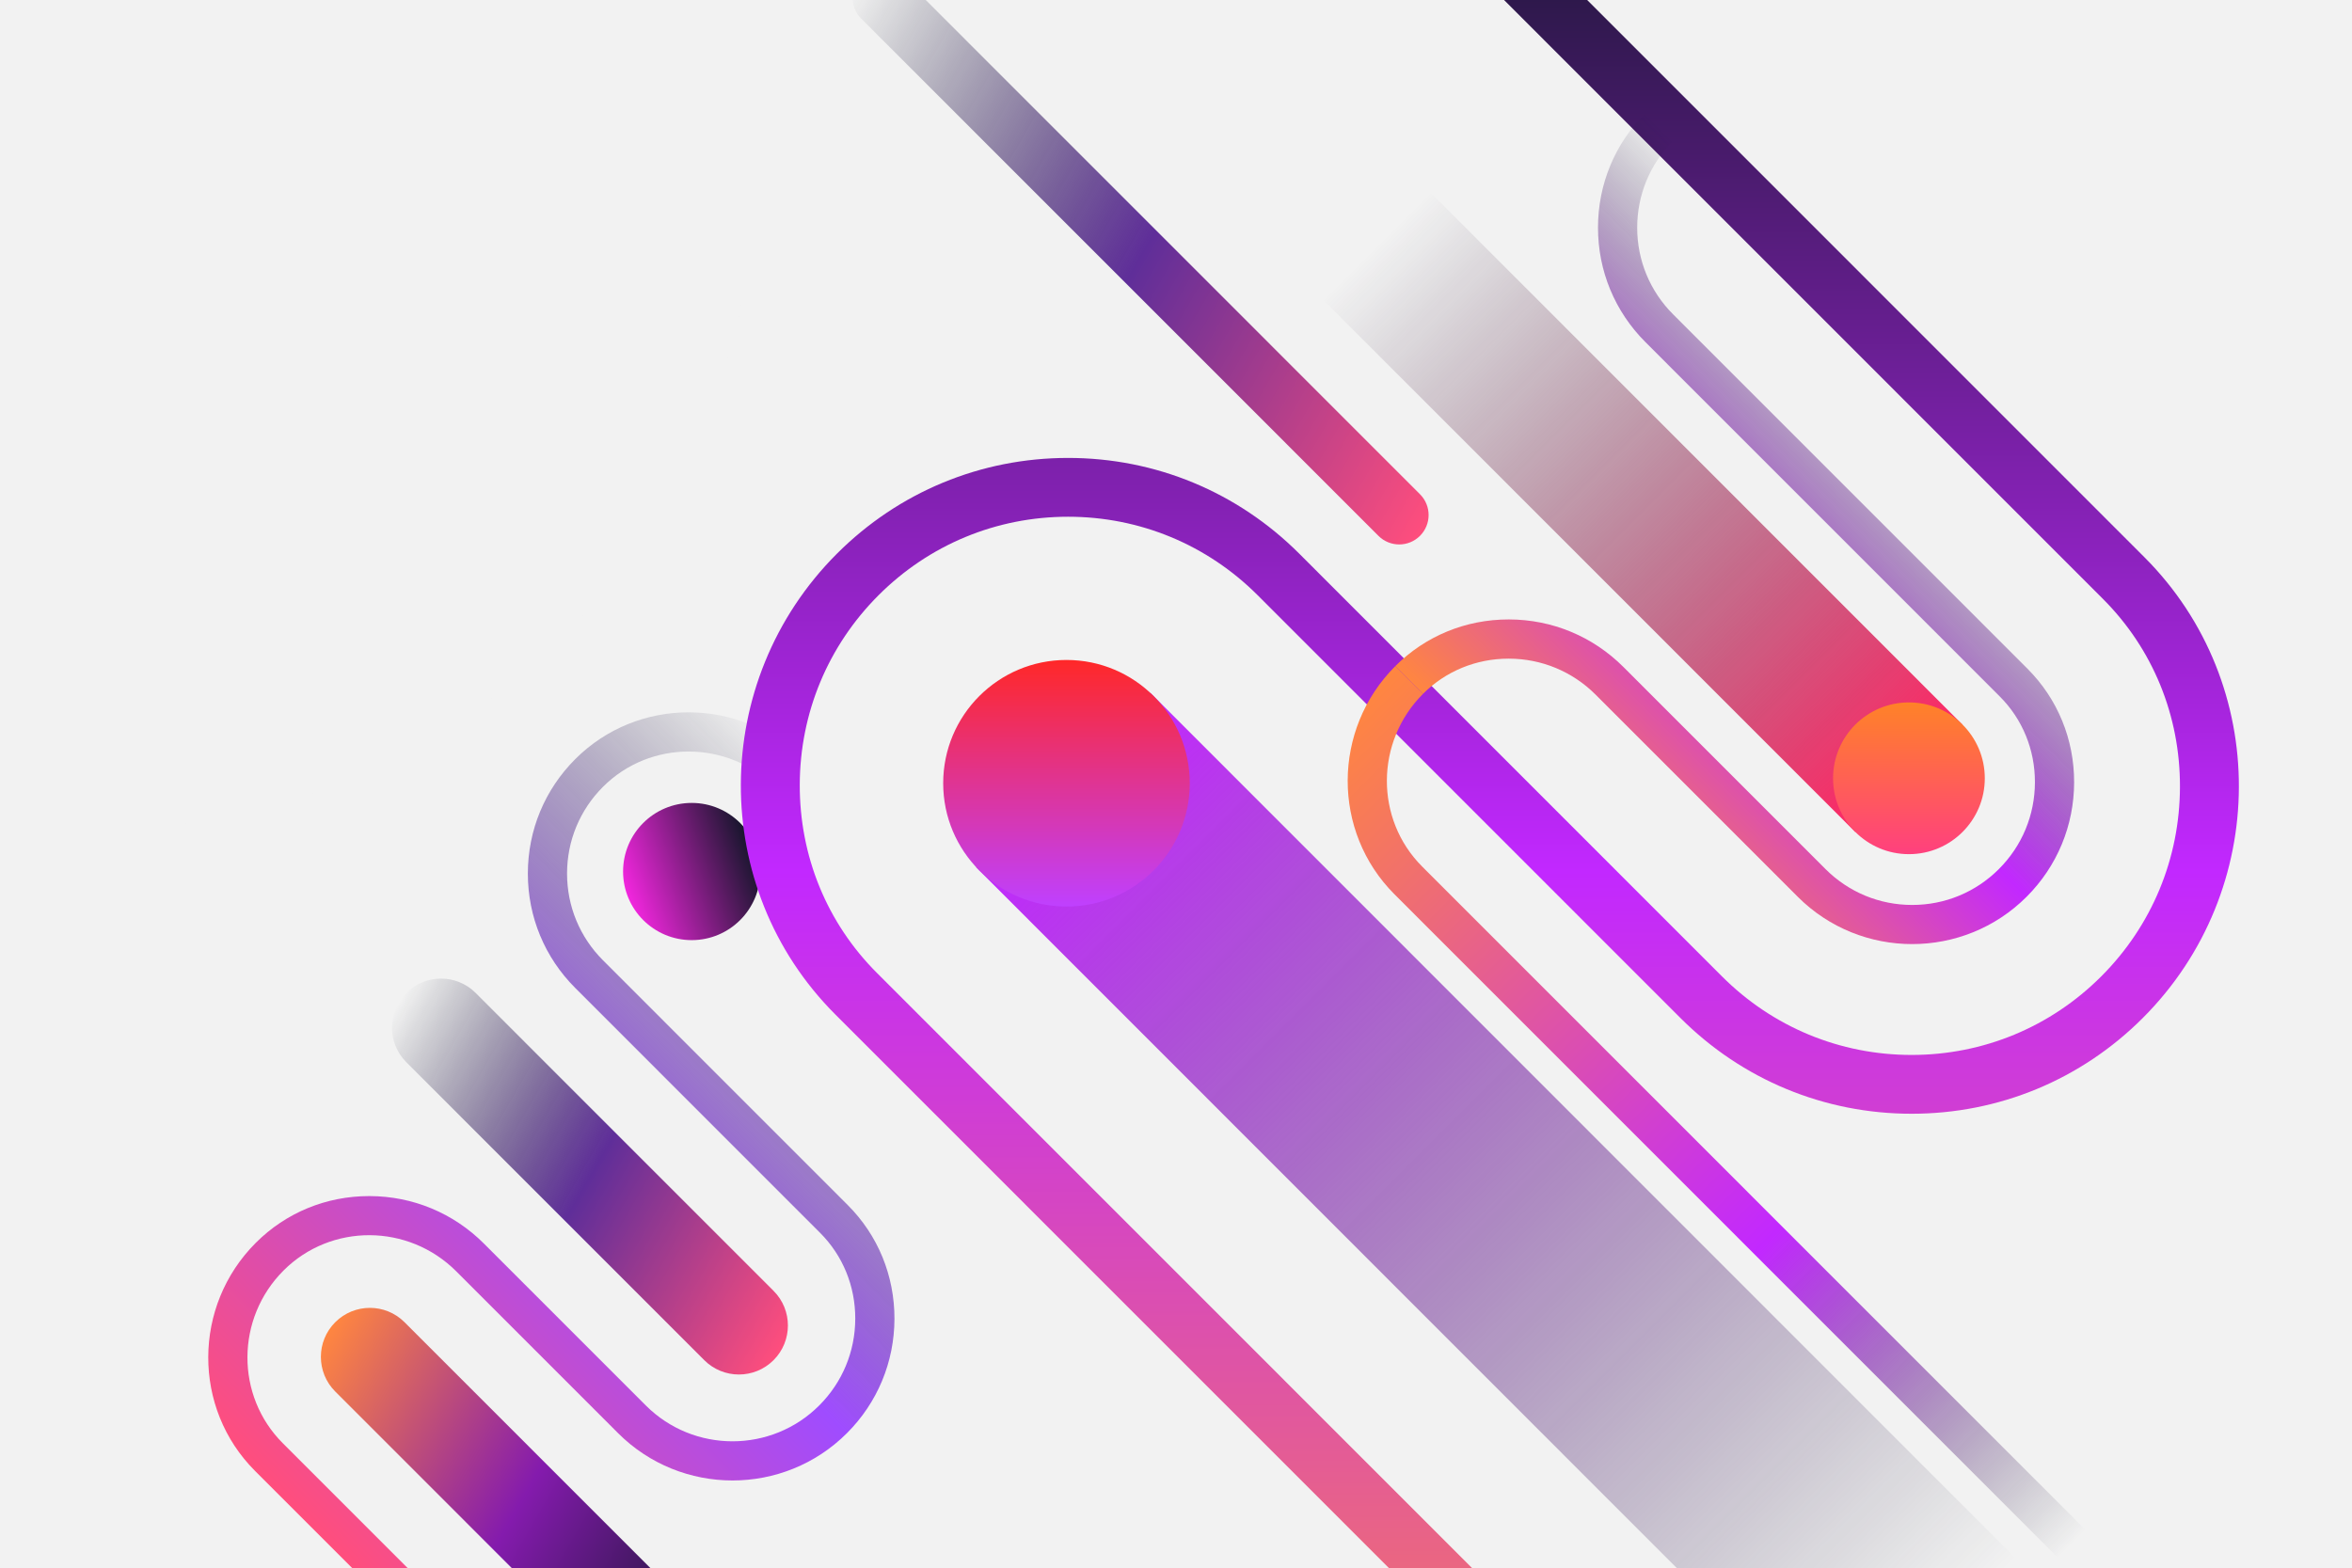
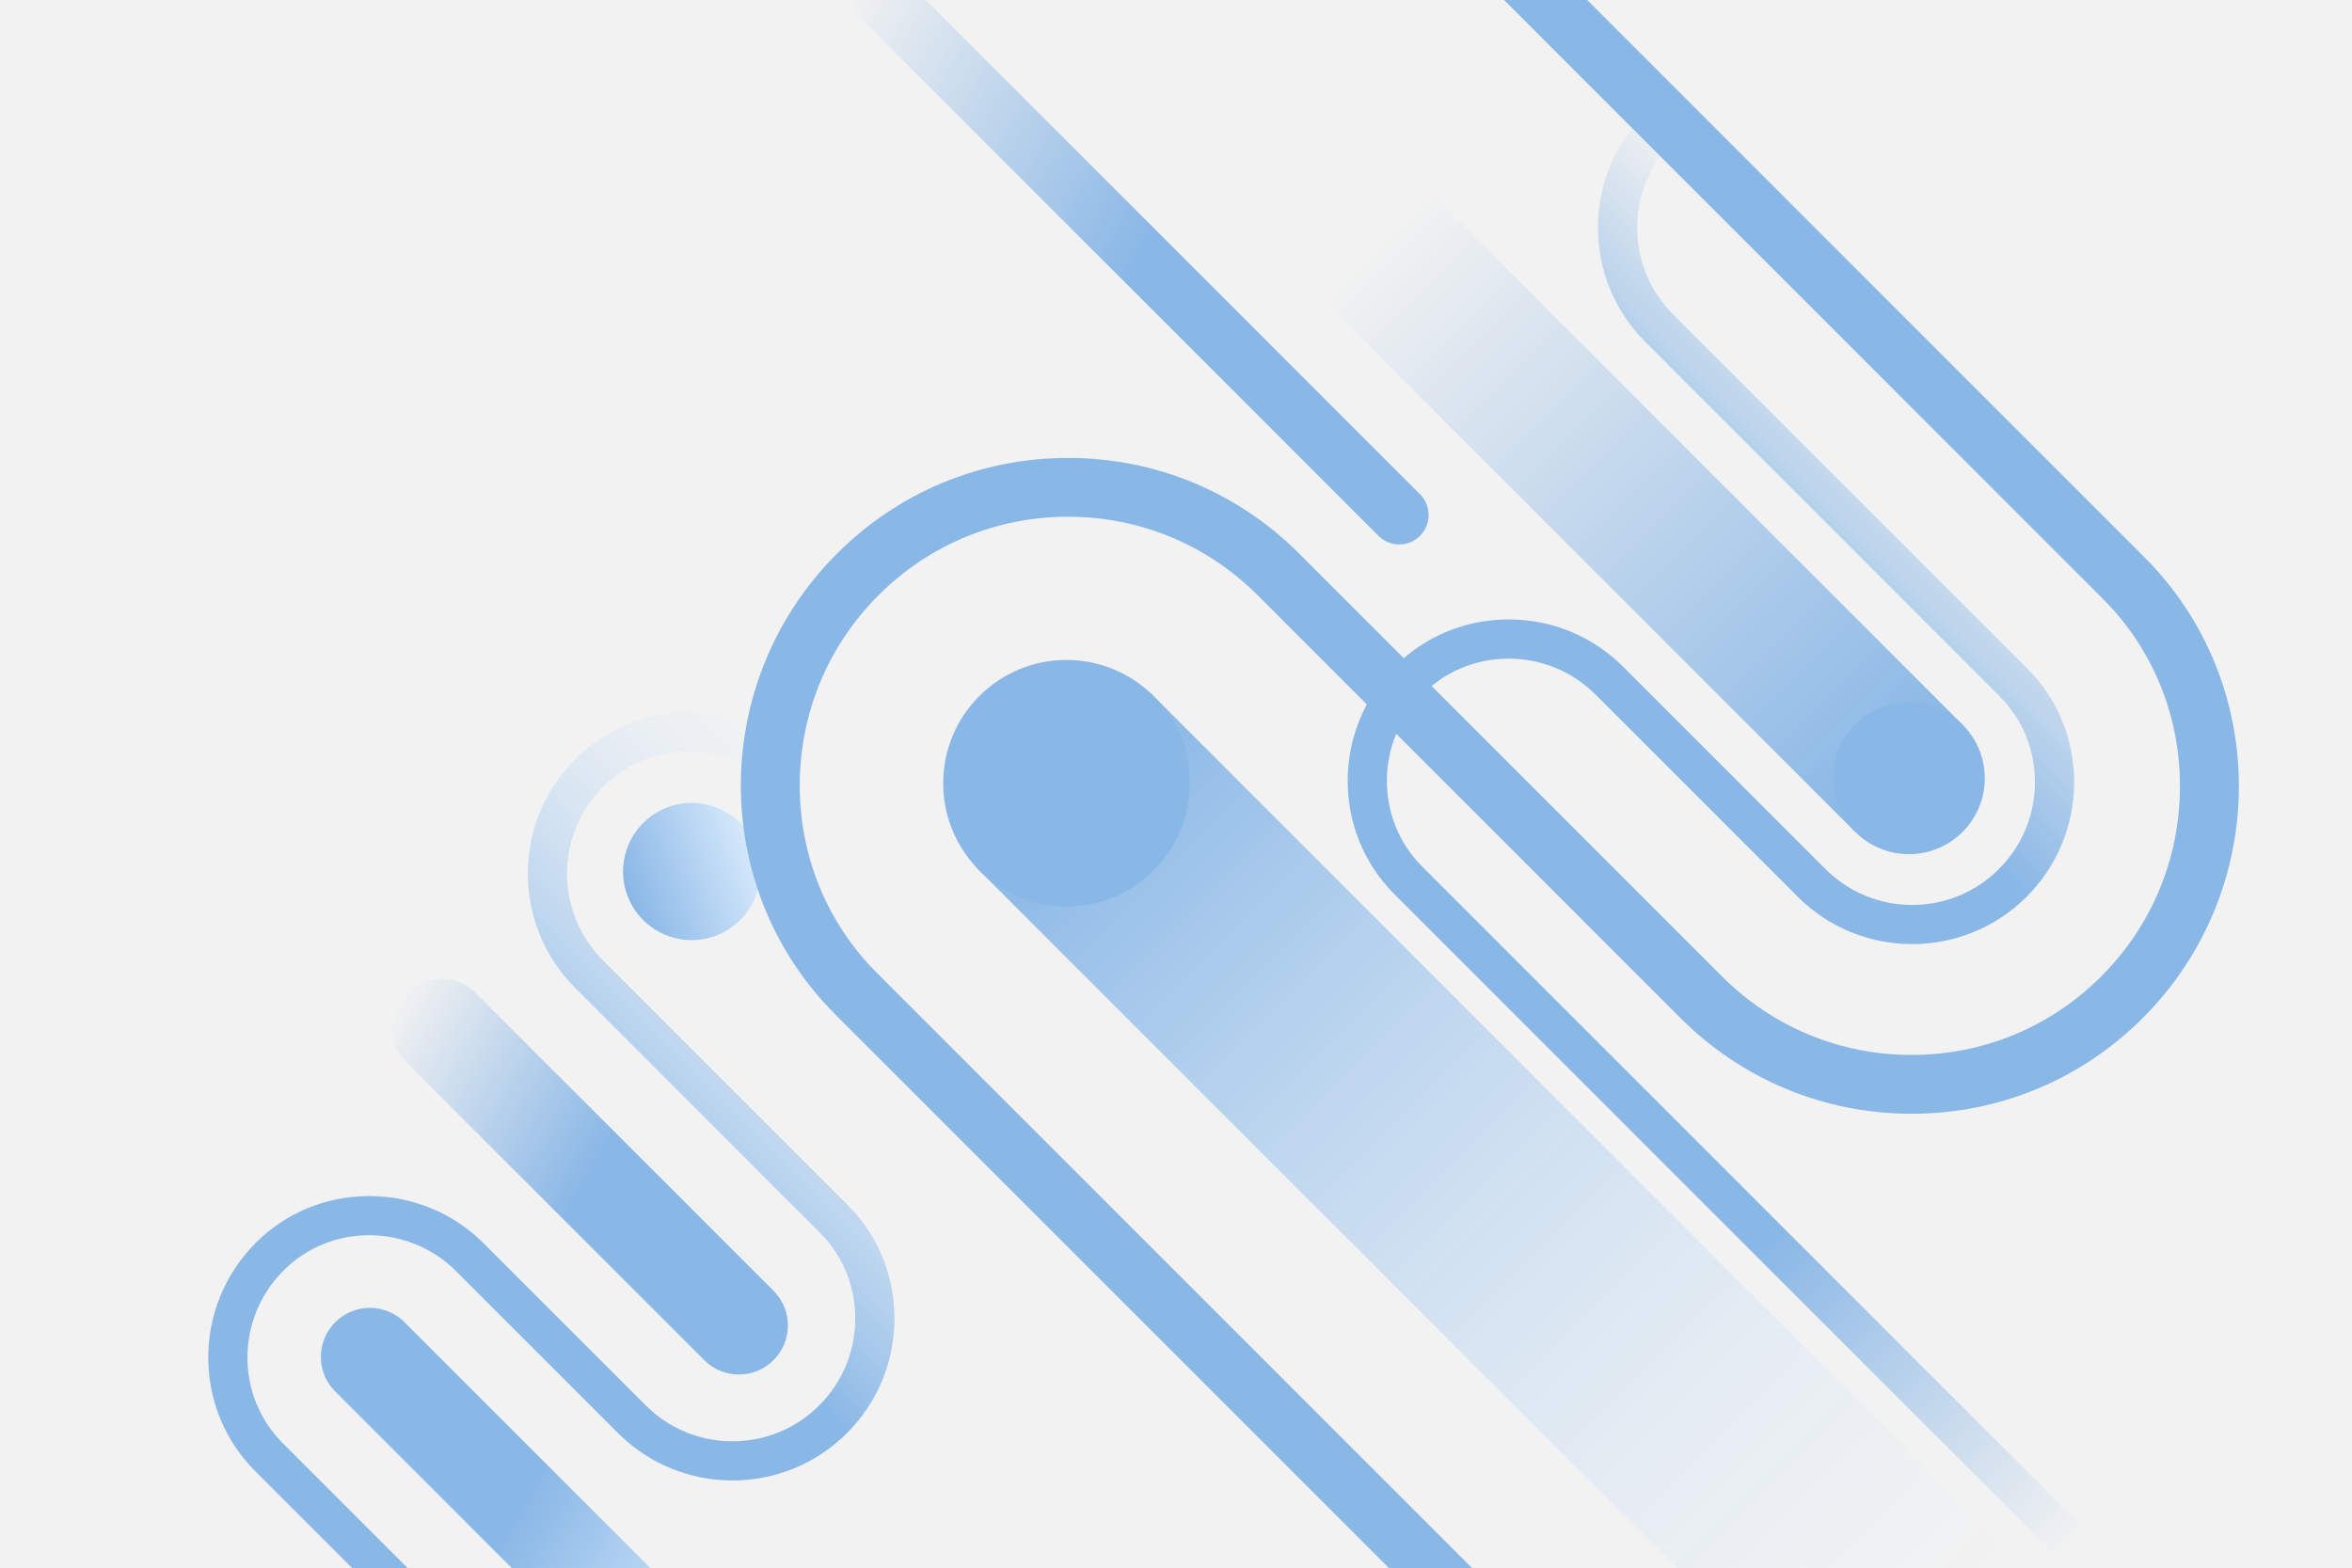
<svg xmlns="http://www.w3.org/2000/svg" xmlns:xlink="http://www.w3.org/1999/xlink" id="Layer_1" data-name="Layer 1" viewBox="0 0 2500 1667">
  <defs>
    <clipPath id="clippath">
      <rect id="mask" width="2500" height="1667" style="fill: none;" />
    </clipPath>
    <linearGradient id="linear-gradient" x1="919.49" y1="1482.76" x2="981.14" y2="1350.56" gradientTransform="translate(1064.96 -747.16) rotate(45)" gradientUnits="userSpaceOnUse">
-       <stop offset="0" stop-color="#f226de" />
-       <stop offset="1" stop-color="#0f1526" />
+       <stop offset="0" stop-color="#89b7e6" />
+       <stop offset="1" stop-color="#d8eafc" />
    </linearGradient>
    <linearGradient id="linear-gradient-2" x1="-346.68" y1="315.84" x2="600.05" y2="315.84" gradientTransform="translate(541.4 1343.95) rotate(-45)" gradientUnits="userSpaceOnUse">
-       <stop offset="0" stop-color="#ff4e7d" />
-       <stop offset=".5" stop-color="#9f4cff" />
-       <stop offset="1" stop-color="#0f1526" stop-opacity="0" />
+       <stop offset="0" stop-color="#89b7e6" />
+       <stop offset=".5" stop-color="#89b7e6" />
+       <stop offset="1" stop-color="#d8eafc" stop-opacity="0" />
    </linearGradient>
    <linearGradient id="linear-gradient-3" x1="1160.71" y1="1068.66" x2="2461.91" y2="1068.66" gradientTransform="translate(2658.57 -522.13) rotate(89.99)" gradientUnits="userSpaceOnUse">
-       <stop offset="0" stop-color="#c228ff" />
-       <stop offset="1" stop-color="#0f1526" stop-opacity="0" />
+       <stop offset="0" stop-color="#89b7e6" />
+       <stop offset="1" stop-color="#d8eafc" stop-opacity="0" />
    </linearGradient>
    <linearGradient id="linear-gradient-4" x1="994.38" y1="431.65" x2="1795.12" y2="431.65" gradientTransform="translate(2177.48 -850.5) rotate(89.99)" gradientUnits="userSpaceOnUse">
-       <stop offset="0" stop-color="#1b122e" stop-opacity="0" />
-       <stop offset="1" stop-color="#ff2865" />
+       <stop offset="0" stop-color="#89b7e6" stop-opacity="0" />
+       <stop offset="1" stop-color="#89b7e6" />
    </linearGradient>
    <linearGradient id="linear-gradient-5" x1="2421.21" y1="749.77" x2="834.49" y2="2336.49" gradientTransform="translate(-658.61 986.45) rotate(-45)" gradientUnits="userSpaceOnUse">
-       <stop offset="0" stop-color="#0f1526" />
-       <stop offset=".5" stop-color="#c228ff" />
-       <stop offset="1" stop-color="#ff8640" />
+       <stop offset="0" stop-color="#89b7e6" />
+       <stop offset=".5" stop-color="#89b7e6" />
+       <stop offset="1" stop-color="#89b7e6" />
    </linearGradient>
    <linearGradient id="linear-gradient-6" x1="942.24" y1="-82.27" x2="-226.14" y2="-82.27" gradientTransform="translate(2146.62 1377.19) rotate(-135)" gradientUnits="userSpaceOnUse">
-       <stop offset="0" stop-color="#ff8640" />
-       <stop offset=".61" stop-color="#c228ff" />
-       <stop offset="1" stop-color="#0f1526" stop-opacity="0" />
+       <stop offset="0" stop-color="#89b7e6" />
+       <stop offset=".61" stop-color="#89b7e6" />
+       <stop offset="1" stop-color="#89b7e6" stop-opacity="0" />
    </linearGradient>
    <linearGradient id="linear-gradient-7" x1="1104.76" y1="430.82" x2="1708.47" y2="430.82" gradientTransform="translate(545.79 1333.35) rotate(-45)" gradientUnits="userSpaceOnUse">
-       <stop offset="0" stop-color="#ff8640" />
-       <stop offset=".5" stop-color="#c228ff" />
-       <stop offset="1" stop-color="#0f1526" stop-opacity="0" />
+       <stop offset="0" stop-color="#89b7e6" />
+       <stop offset=".5" stop-color="#89b7e6" />
+       <stop offset="1" stop-color="#89b7e6" stop-opacity="0" />
    </linearGradient>
    <linearGradient id="linear-gradient-8" x1="1072.97" y1="975.92" x2="1258.33" y2="1161.28" gradientTransform="translate(1064.96 -747.16) rotate(45)" gradientUnits="userSpaceOnUse">
-       <stop offset="0" stop-color="#ff2828" />
-       <stop offset="1" stop-color="#bf40ff" />
+       <stop offset="0" stop-color="#89b7e6" />
+       <stop offset="1" stop-color="#89b7e6" />
    </linearGradient>
    <linearGradient id="linear-gradient-9" x1="1738.08" y1="374.65" x2="1852.15" y2="488.72" gradientTransform="translate(1064.96 -747.16) rotate(45)" gradientUnits="userSpaceOnUse">
-       <stop offset="0" stop-color="#ff8228" />
-       <stop offset="1" stop-color="#ff407e" />
+       <stop offset="0" stop-color="#89b7e6" />
+       <stop offset="1" stop-color="#89b7e6" />
    </linearGradient>
    <linearGradient id="linear-gradient-10" x1="319.06" y1="1466.7" x2="783.94" y2="1735.11" gradientUnits="userSpaceOnUse">
-       <stop offset="0" stop-color="#ff8640" />
-       <stop offset=".5" stop-color="#841bad" />
-       <stop offset="1" stop-color="#0f1526" />
+       <stop offset="0" stop-color="#89b7e6" />
+       <stop offset=".5" stop-color="#89b7e6" />
+       <stop offset="1" stop-color="#d8eafc" />
    </linearGradient>
    <linearGradient id="linear-gradient-11" x1="394.64" y1="1116.63" x2="859.52" y2="1385.04" gradientUnits="userSpaceOnUse">
-       <stop offset="0" stop-color="#0f1526" stop-opacity="0" />
-       <stop offset=".5" stop-color="#5f2e99" />
-       <stop offset="1" stop-color="#ff4e7d" />
+       <stop offset="0" stop-color="#89b7e6" stop-opacity="0" />
+       <stop offset=".5" stop-color="#89b7e6" />
+       <stop offset="1" stop-color="#89b7e6" />
    </linearGradient>
    <linearGradient id="linear-gradient-12" x1="860.03" y1="69.18" x2="1564.68" y2="476.01" xlink:href="#linear-gradient-11" />
  </defs>
  <g style="clip-path: url(#clippath);">
    <g id="Background">
      <rect width="2500" height="1667" style="fill: #f2f2f2;" />
    </g>
    <ellipse cx="104.17" cy="183.37" rx="697.92" ry="698.06" style="fill: #f2f2f2;" />
    <path d="M1879.81,2026.43l-467.74-467.83-502.12-502.22c-121.78-121.8-121.78-322.09,1.74-445.63,123.51-123.54,323.76-123.54,447.27,0l449.31,449.4c123.51,123.54,323.76,123.54,447.27,0,123.51-123.54,123.51-323.83,1.74-445.63L1469.57-173.34h1210.06V2026.43h-799.82Z" style="fill: #f2f2f2;" />
    <ellipse cx="735.2" cy="926.55" rx="72.92" ry="72.93" style="fill: url(#linear-gradient);" />
    <path d="M976.34,2269.18L271.08,1563.78c-66.62-66.63-66.25-175.42,.83-242.51,32.04-32.04,74.81-49.67,120.5-49.67,.16,0,.32,0,.48,0,45.9,.12,89.05,18.06,121.49,50.5l172.04,172.07c50.83,50.84,133.53,50.84,184.37,0,24.6-24.6,38.19-57.33,38.29-92.16,.09-34.7-13.21-67.17-37.46-91.42l-260.16-260.21c-32.49-32.5-50.39-75.71-50.39-121.67s17.9-89.17,50.39-121.67c66.62-66.63,175.39-66.26,242.46,.83l-29.46,29.47c-50.83-50.84-133.16-51.21-183.54-.83-24.62,24.63-38.18,57.37-38.18,92.2s13.56,67.57,38.18,92.2l260.16,260.21c32.15,32.15,49.78,75.13,49.66,121-.12,45.92-18.05,89.07-50.49,121.51-67.08,67.09-176.21,67.09-243.29,0l-172.04-172.07c-50.83-50.84-133.17-51.21-183.54-.83-50.83,50.84-51.2,133.19-.83,183.57l705.26,705.4-29.46,29.47Z" style="fill: url(#linear-gradient-2);" />
    <rect x="1459.03" y="638.7" width="262.11" height="1301.18" transform="translate(-445.96 1501.78) rotate(-44.99)" style="fill: url(#linear-gradient-3);" />
    <rect x="1665.33" y="143.94" width="161.3" height="800.73" transform="translate(126.42 1393.85) rotate(-44.99)" style="fill: url(#linear-gradient-4);" />
    <path d="M1857.71,2048.53l-969.86-970.05c-134.54-134.57-133.76-354.3,1.74-489.83,65.64-65.65,152.91-101.81,245.73-101.81s180.09,36.16,245.73,101.81l449.31,449.4c53.83,53.84,125.41,83.5,201.54,83.5s147.71-29.65,201.54-83.5c53.77-53.78,83.49-125.32,83.7-201.45,.2-75.89-28.9-146.91-81.96-199.98L1447.47-151.23l44.19-44.2,787.71,787.86c134.54,134.57,133.76,354.3-1.74,489.83-65.64,65.65-152.91,101.81-245.73,101.81s-180.09-36.16-245.73-101.81l-449.31-449.4c-53.83-53.84-125.41-83.5-201.54-83.5s-147.71,29.65-201.54,83.5c-53.77,53.78-83.49,125.32-83.7,201.45-.2,75.89,28.9,146.91,81.96,199.98l969.86,970.05-44.19,44.2Z" style="fill: url(#linear-gradient-5);" />
    <path d="M2187.48,1656.15l-705.26-705.4c-66.62-66.63-66.25-175.42,.83-242.51l29.46,29.47c-50.83,50.84-51.2,133.19-.83,183.57l705.26,705.4-29.46,29.47Z" style="fill: url(#linear-gradient-6);" />
    <path d="M2032.5,1003.7c-44.06,0-88.11-16.77-121.65-50.32l-214.81-214.85c-24.6-24.6-57.32-38.2-92.13-38.3h-.36c-34.56,0-66.87,13.3-91.04,37.46l-29.46-29.47c32.04-32.04,74.81-49.67,120.5-49.67,.16,0,.32,0,.48,0,45.91,.12,89.05,18.06,121.49,50.5l214.81,214.85c24.62,24.63,57.36,38.19,92.18,38.19s67.56-13.56,92.18-38.19c24.6-24.6,38.19-57.33,38.29-92.15,.09-34.7-13.21-67.17-37.46-91.42l-376.58-376.66c-32.49-32.5-50.39-75.71-50.39-121.67s17.89-89.17,50.39-121.67l29.46,29.47c-24.62,24.63-38.18,57.37-38.18,92.2s13.56,67.57,38.18,92.2l376.58,376.66c32.15,32.15,49.79,75.13,49.66,121-.12,45.91-18.05,89.07-50.49,121.51-33.54,33.54-77.59,50.32-121.65,50.32Z" style="fill: url(#linear-gradient-7);" />
    <ellipse cx="1133.58" cy="832.7" rx="131.04" ry="131.07" style="fill: url(#linear-gradient-8);" />
    <ellipse cx="2029.05" cy="827.43" rx="80.64" ry="80.66" style="fill: url(#linear-gradient-9);" />
    <path d="M709.83,1811.36c-13.33,0-26.66-5.09-36.83-15.26l-316.67-316.73c-20.34-20.34-20.34-53.33,0-73.67,20.34-20.35,53.32-20.35,73.66,0l316.67,316.73c20.34,20.34,20.34,53.33,0,73.67-10.17,10.17-23.5,15.26-36.83,15.26Z" style="fill: url(#linear-gradient-10);" />
    <path d="M785.41,1461.29c-13.33,0-26.66-5.09-36.83-15.26l-316.67-316.73c-20.34-20.34-20.34-53.33,0-73.67,20.34-20.35,53.32-20.35,73.66,0l316.67,316.73c20.34,20.34,20.34,53.33,0,73.67-10.17,10.17-23.5,15.26-36.83,15.26Z" style="fill: url(#linear-gradient-11);" />
    <path d="M1487.27,578.82c-8,0-16-3.05-22.1-9.16L915.34,19.72c-12.2-12.21-12.2-32,0-44.2,12.2-12.21,31.99-12.21,44.19,0l549.83,549.94c12.2,12.21,12.2,32,0,44.2-6.1,6.1-14.1,9.16-22.1,9.16Z" style="fill: url(#linear-gradient-12);" />
  </g>
</svg>
